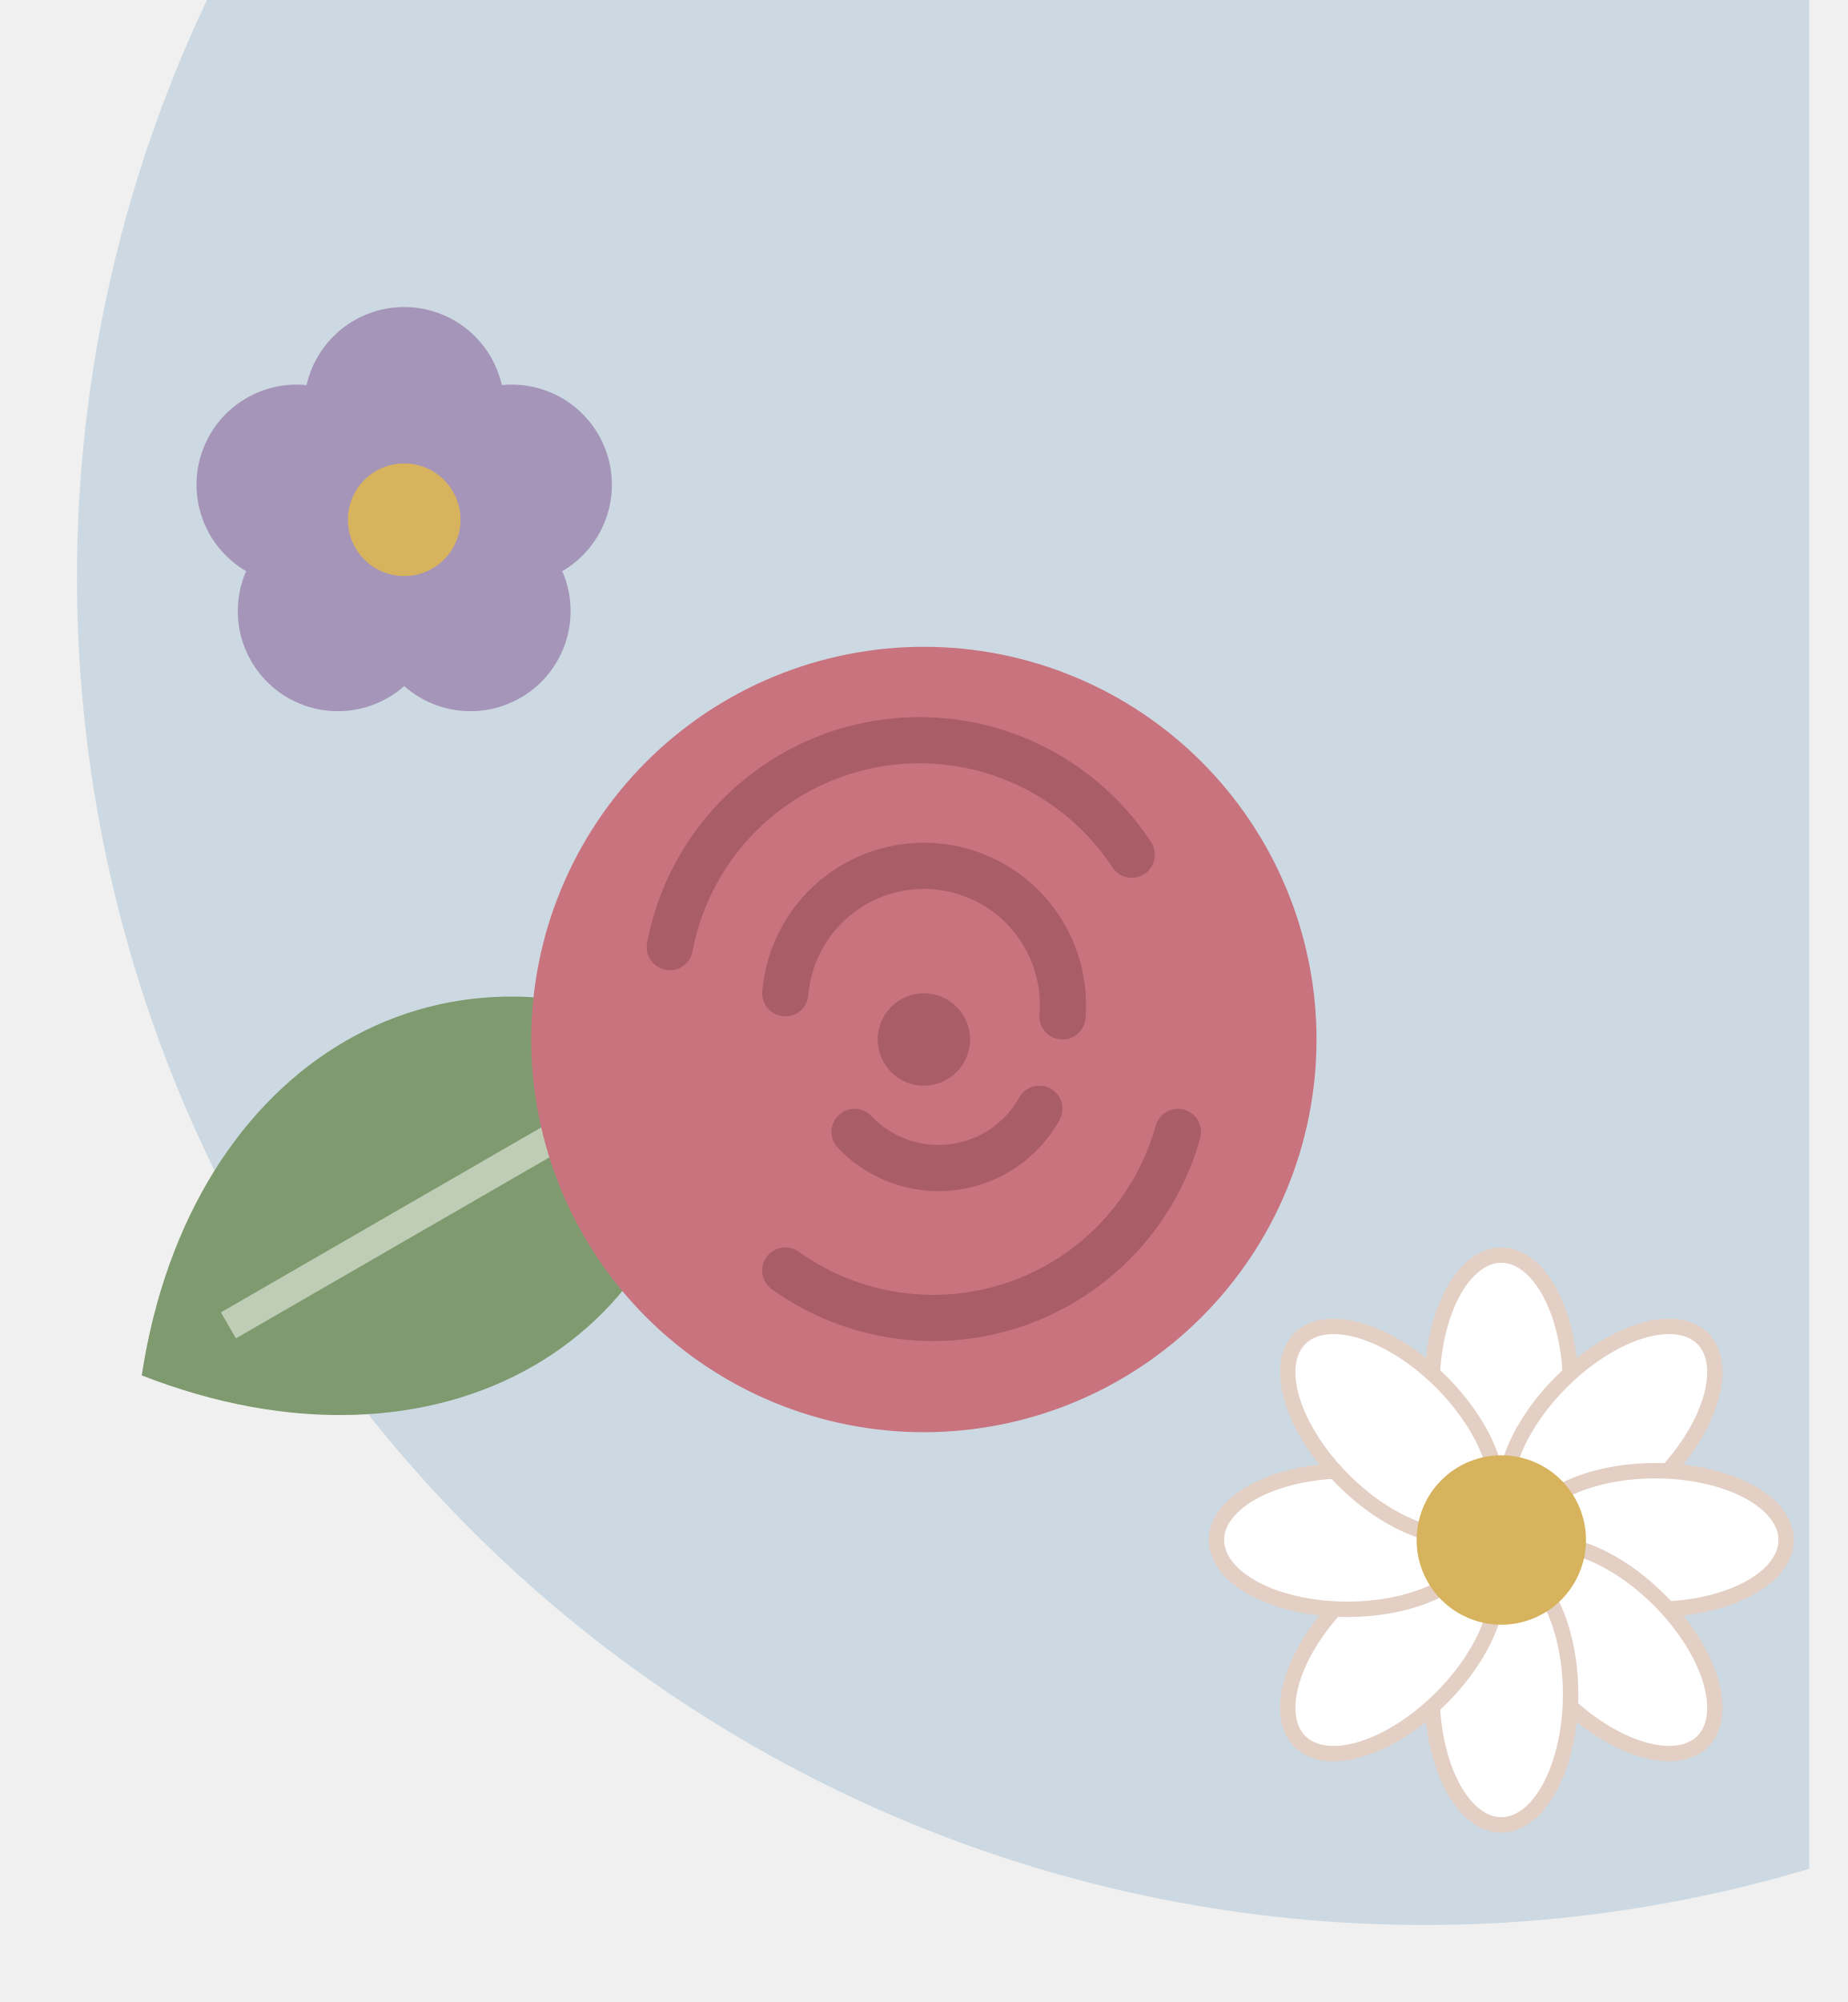
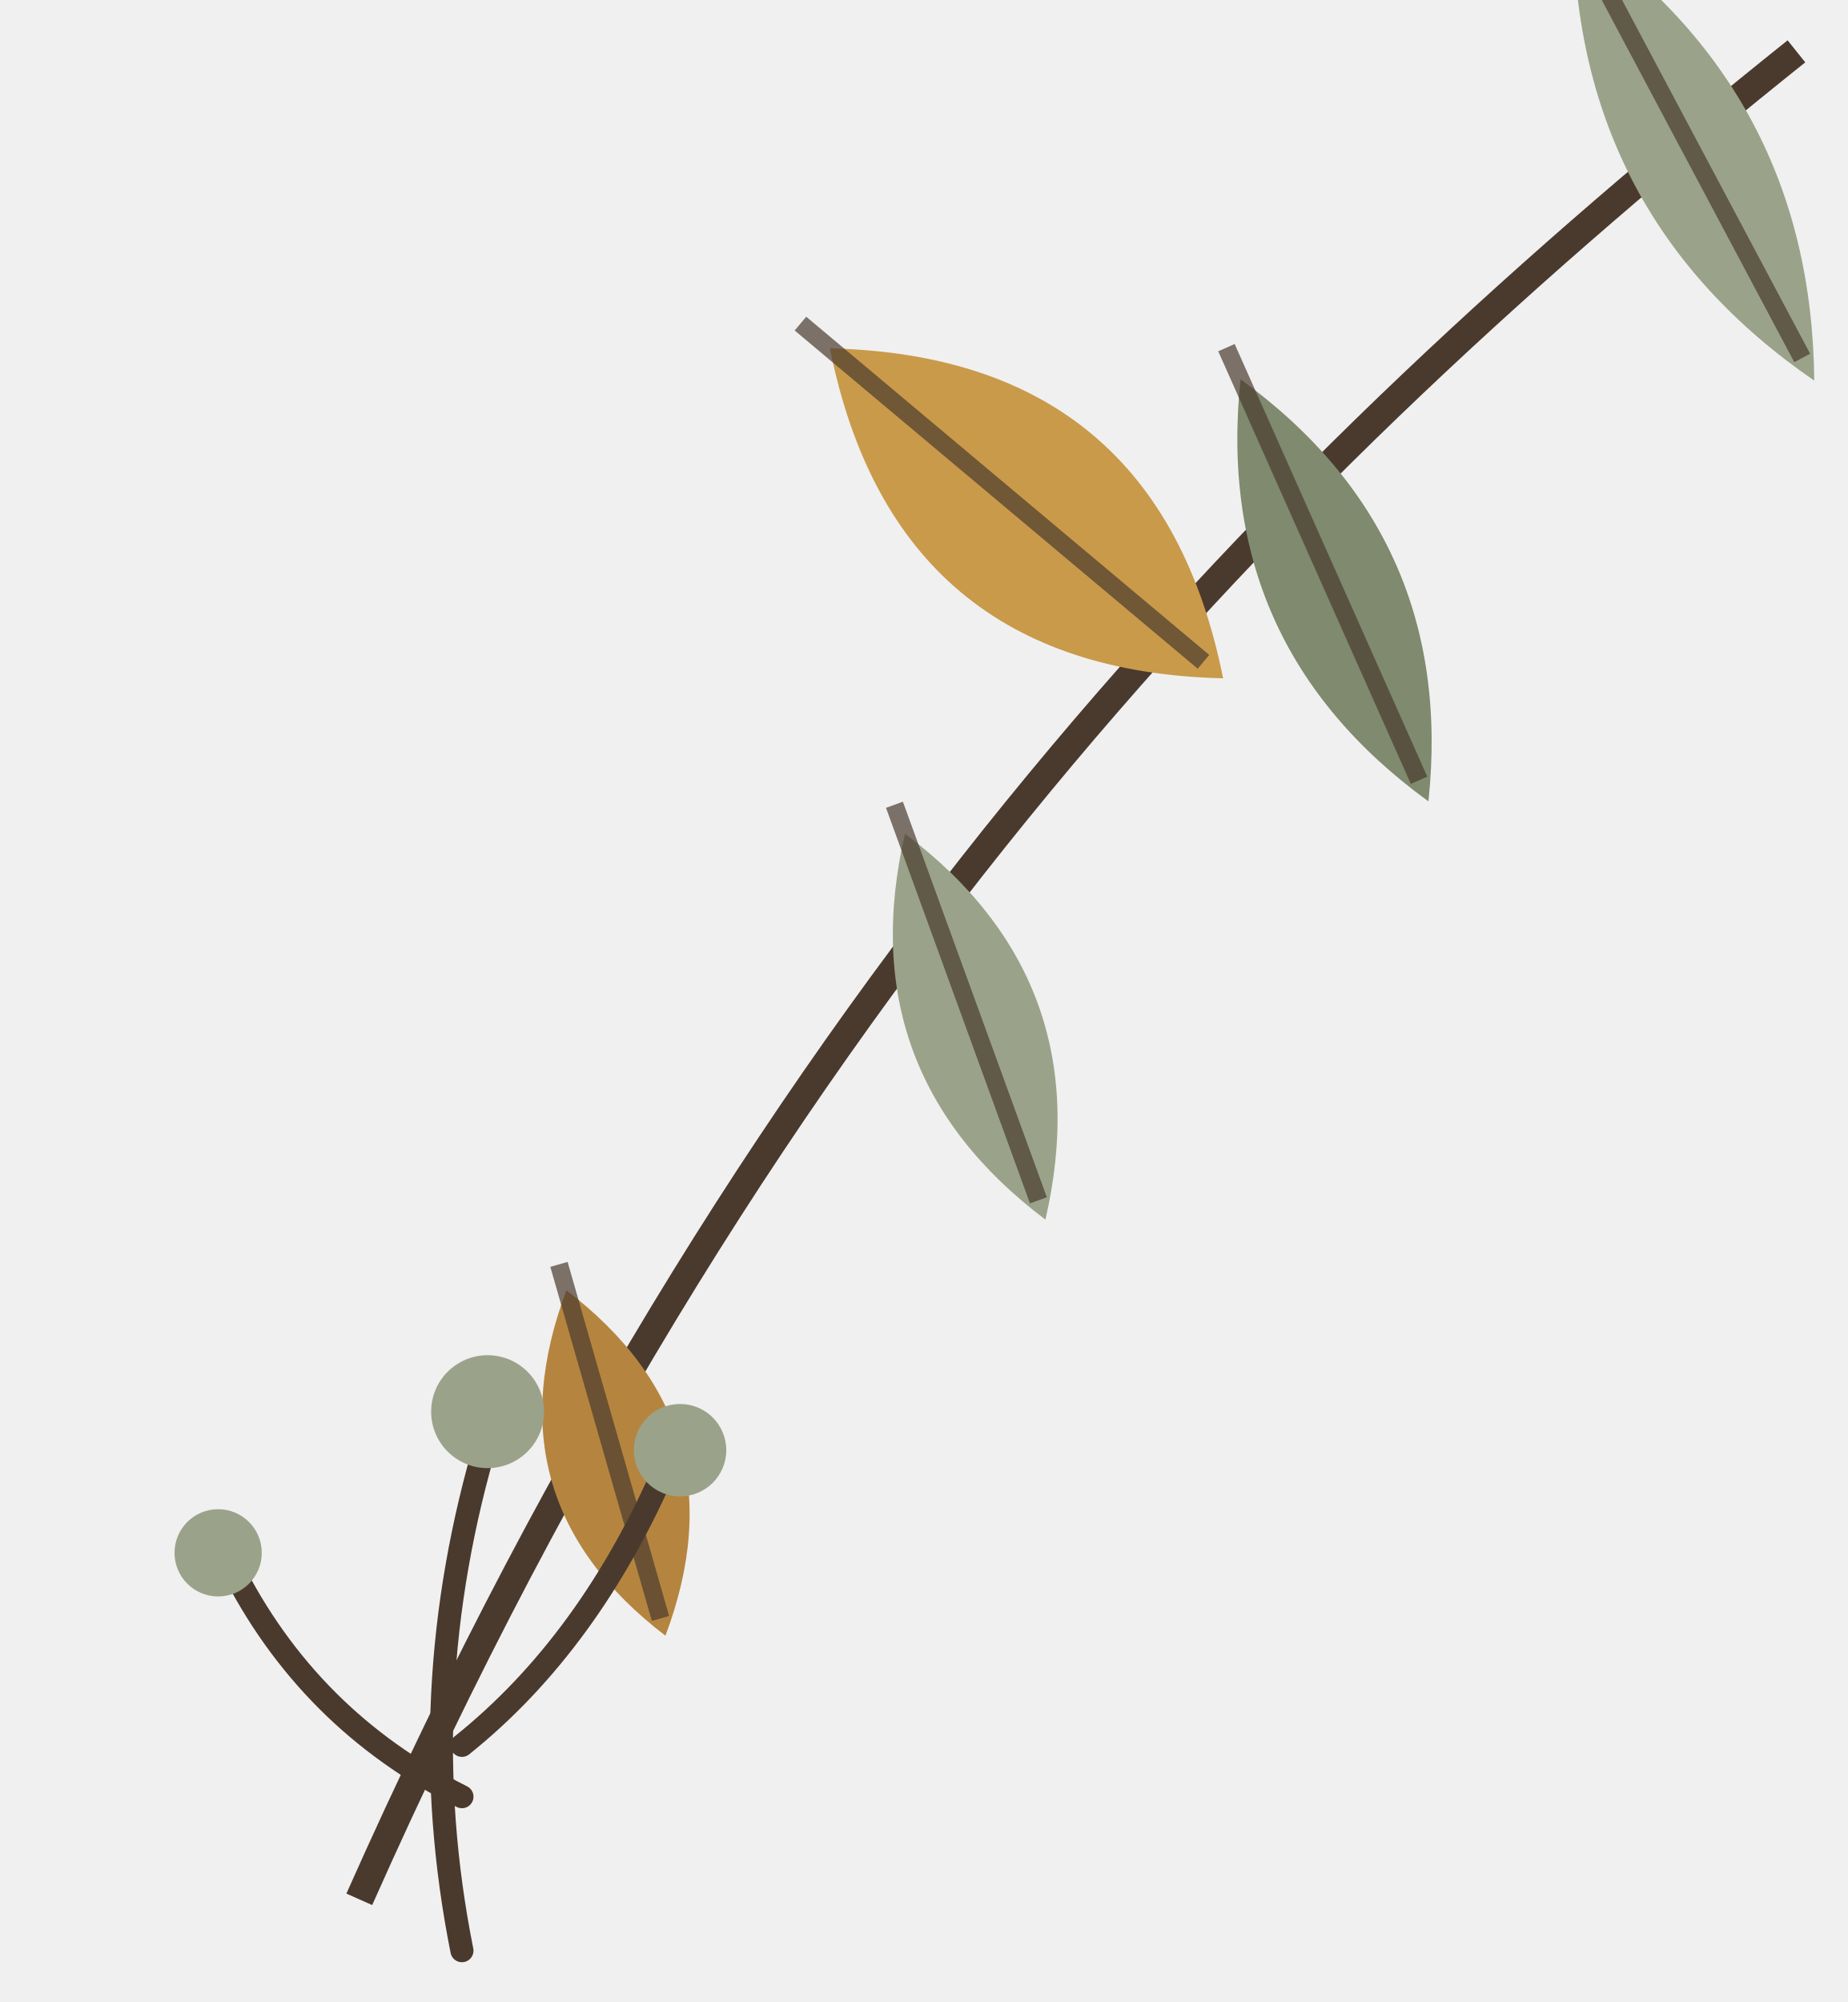
- <svg xmlns="http://www.w3.org/2000/svg" version="1.1" width="72" height="78" viewBox="222 0 72 78">
-   <defs>
-     <clipPath id="clip_19">
-       <path transform="matrix(.24,0,0,.24,0,0)" d="M812.5 0H1218.75V437.5H812.5Z" clip-rule="evenodd" />
-     </clipPath>
-     <clipPath id="clip_20">
-       <path transform="matrix(.24,0,0,.24,0,0)" d="M0 0H1220.85V2875H0Z" />
-     </clipPath>
-     <clipPath id="clip_21">
-       <path transform="matrix(.24,0,0,.24,0,0)" d="M0 0H1218.75V2875H0Z" />
-     </clipPath>
-     <clipPath id="clip_22">
-       <path transform="matrix(.24,0,0,.24,0,0)" d="M812.5-62.5H1312.5V437.5H812.5Z" />
-     </clipPath>
-     <clipPath id="clip_23">
-       <path transform="matrix(.24,0,0,.24,0,0)" d="M1062.776 203.932 965.348 260.182 924.723 189.818 1022.151 133.568 1062.776 203.932Z" />
-     </clipPath>
-     <clipPath id="clip_24">
-       <path transform="matrix(.24,0,0,.24,0,0)" d="M1000 93.75H1150V243.75H1000Z" clip-rule="evenodd" />
-     </clipPath>
-     <clipPath id="clip_25">
-       <path transform="matrix(.24,0,0,.24,0,0)" d="M1118.75 200H1218.75V300H1118.75Z" clip-rule="evenodd" />
-     </clipPath>
-     <clipPath id="clip_26">
-       <path transform="matrix(.24,0,0,.24,0,0)" d="M950 43.75H1031.25V125H950Z" clip-rule="evenodd" />
-     </clipPath>
-   </defs>
-   <g>
-     <g clip-path="url(#clip_19)">
-       <path transform="matrix(.75,0,0,.75,195,-15)" d="M180 50C180 52.293 179.888 54.58 179.663 56.861 179.438 59.143 179.102 61.408 178.655 63.656 178.208 65.905 177.651 68.126 176.986 70.32 176.32 72.514 175.549 74.67 174.672 76.788 173.794 78.906 172.815 80.976 171.734 82.998 170.654 85.02 169.477 86.984 168.203 88.89 166.929 90.796 165.565 92.635 164.111 94.408 162.656 96.18 161.119 97.876 159.497 99.497 157.876 101.119 156.18 102.656 154.408 104.111 152.635 105.565 150.796 106.929 148.89 108.203 146.984 109.477 145.02 110.654 142.998 111.734 140.976 112.815 138.906 113.794 136.788 114.672 134.67 115.549 132.514 116.32 130.32 116.986 128.126 117.651 125.905 118.208 123.656 118.655 121.408 119.102 119.143 119.438 116.861 119.663 114.58 119.888 112.293 120 110 120 107.707 120 105.42 119.888 103.139 119.663 100.857 119.438 98.592 119.102 96.344 118.655 94.095 118.208 91.874 117.651 89.68 116.986 87.486 116.32 85.33 115.549 83.212 114.672 81.094 113.794 79.024 112.815 77.002 111.734 74.98 110.654 73.016 109.477 71.11 108.203 69.204 106.929 67.365 105.565 65.592 104.111 63.82 102.656 62.124 101.119 60.503 99.497 58.881 97.876 57.344 96.18 55.889 94.408 54.435 92.635 53.071 90.796 51.797 88.89 50.523 86.984 49.346 85.02 48.266 82.998 47.185 80.976 46.206 78.906 45.328 76.788 44.451 74.67 43.68 72.514 43.014 70.32 42.349 68.126 41.792 65.905 41.345 63.656 40.898 61.408 40.562 59.143 40.337 56.861 40.112 54.58 40 52.293 40 50 40 47.707 40.112 45.42 40.337 43.139 40.562 40.857 40.898 38.592 41.345 36.344 41.792 34.095 42.349 31.874 43.014 29.68 43.68 27.486 44.451 25.33 45.328 23.212 46.206 21.094 47.185 19.024 48.266 17.002 49.346 14.98 50.523 13.016 51.797 11.11 53.071 9.204 54.435 7.365 55.889 5.592 57.344 3.82 58.881 2.124 60.503 .503 62.124-1.119 63.82-2.656 65.592-4.111 67.365-5.565 69.204-6.929 71.11-8.203 73.016-9.477 74.98-10.654 77.002-11.734 79.024-12.815 81.094-13.794 83.212-14.672 85.33-15.549 87.486-16.32 89.68-16.986 91.874-17.651 94.095-18.208 96.344-18.655 98.592-19.102 100.857-19.438 103.139-19.663 105.42-19.888 107.707-20 110-20 112.293-20 114.58-19.888 116.861-19.663 119.143-19.438 121.408-19.102 123.656-18.655 125.905-18.208 128.126-17.651 130.32-16.986 132.514-16.32 134.67-15.549 136.788-14.672 138.906-13.794 140.976-12.815 142.998-11.734 145.02-10.654 146.984-9.477 148.89-8.203 150.796-6.929 152.635-5.565 154.408-4.111 156.18-2.656 157.876-1.119 159.497 .503 161.119 2.124 162.656 3.82 164.111 5.592 165.565 7.365 166.929 9.204 168.203 11.11 169.477 13.016 170.654 14.98 171.734 17.002 172.815 19.024 173.794 21.094 174.672 23.212 175.549 25.33 176.32 27.486 176.986 29.68 177.651 31.874 178.208 34.095 178.655 36.344 179.102 38.592 179.438 40.857 179.663 43.139 179.888 45.42 180 47.707 180 50Z" fill="#ccd9e2" />
-     </g>
-     <g clip-path="url(#clip_20)">
-       <g clip-path="url(#clip_21)">
-         <g clip-path="url(#clip_22)">
-           <g clip-path="url(#clip_23)">
-             <path transform="matrix(-.8443748,.4875,-.4875,-.8443748,249.4769,40.9125)" d="M0 0C6-10 18-10 26 0 18 10 6 10 0 0Z" fill="#7e9a6e" />
-             <path transform="matrix(-.8443748,.4875,-.4875,-.8443748,249.4769,40.9125)" stroke-width="1.2" stroke-linecap="butt" stroke-miterlimit="4" stroke-linejoin="miter" fill="none" stroke="#ffffff" stroke-opacity=".5" d="M3 0H22" />
-           </g>
-         </g>
-       </g>
-     </g>
-     <g clip-path="url(#clip_24)">
-       <path transform="matrix(.9000001,0,0,.9000001,258,40.5)" d="M17 0C17 1.116 16.891 2.222 16.673 3.317 16.456 4.411 16.133 5.474 15.706 6.506 15.279 7.537 14.755 8.517 14.135 9.445 13.515 10.373 12.81 11.232 12.021 12.021 11.232 12.81 10.373 13.515 9.445 14.135 8.517 14.755 7.537 15.279 6.506 15.706 5.474 16.133 4.411 16.456 3.317 16.673 2.222 16.891 1.116 17 0 17-1.116 17-2.222 16.891-3.317 16.673-4.411 16.456-5.474 16.133-6.506 15.706-7.537 15.279-8.517 14.755-9.445 14.135-10.373 13.515-11.232 12.81-12.021 12.021-12.81 11.232-13.515 10.373-14.135 9.445-14.755 8.517-15.279 7.537-15.706 6.506-16.133 5.474-16.456 4.411-16.673 3.317-16.891 2.222-17 1.116-17 0-17-1.116-16.891-2.222-16.673-3.317-16.456-4.411-16.133-5.474-15.706-6.506-15.279-7.537-14.755-8.517-14.135-9.445-13.515-10.373-12.81-11.232-12.021-12.021-11.232-12.81-10.373-13.515-9.445-14.135-8.517-14.755-7.537-15.279-6.506-15.706-5.474-16.133-4.411-16.456-3.317-16.673-2.222-16.891-1.116-17 0-17 1.116-17 2.222-16.891 3.317-16.673 4.411-16.456 5.474-16.133 6.506-15.706 7.537-15.279 8.517-14.755 9.445-14.135 10.373-13.515 11.232-12.81 12.021-12.021 12.81-11.232 13.515-10.373 14.135-9.445 14.755-8.517 15.279-7.537 15.706-6.506 16.133-5.474 16.456-4.411 16.673-3.317 16.891-2.222 17-1.116 17 0Z" fill="#c9737f" />
-       <path transform="matrix(.9000001,0,0,.9000001,258,40.5)" stroke-width="2" stroke-linecap="round" stroke-miterlimit="4" stroke-linejoin="miter" fill="none" stroke="#5e2a2e" stroke-opacity=".3" d="M-11-4C-10.796-5.077-10.44-6.1-9.931-7.07-9.421-8.04-8.781-8.915-8.011-9.694-7.24-10.473-6.372-11.122-5.407-11.642-4.443-12.161-3.423-12.528-2.349-12.743-1.274-12.958-.192-13.011 .899-12.903 1.989-12.794 3.04-12.529 4.051-12.106 5.062-11.684 5.989-11.122 6.832-10.423 7.675-9.723 8.398-8.916 9-8" />
-       <path transform="matrix(.9000001,0,0,.9000001,258,40.5)" stroke-width="2" stroke-linecap="round" stroke-miterlimit="4" stroke-linejoin="miter" fill="none" stroke="#5e2a2e" stroke-opacity=".3" d="M11 4C10.882 4.425 10.739 4.841 10.571 5.248 10.403 5.656 10.211 6.051 9.996 6.436 9.78 6.82 9.542 7.19 9.282 7.546 9.022 7.902 8.741 8.241 8.441 8.563 8.14 8.885 7.821 9.188 7.483 9.472 7.146 9.756 6.793 10.018 6.424 10.259 6.056 10.501 5.674 10.719 5.279 10.914 4.884 11.11 4.478 11.281 4.063 11.428 3.647 11.574 3.224 11.696 2.794 11.791 2.364 11.887 1.929 11.957 1.491 12.001 1.052 12.044 .613 12.061 .172 12.052-.269 12.043-.707 12.008-1.143 11.946-1.58 11.884-2.011 11.796-2.437 11.682-2.862 11.568-3.28 11.43-3.689 11.266-4.098 11.102-4.496 10.914-4.883 10.702-5.269 10.491-5.642 10.256-6 10" />
-       <path transform="matrix(.9000001,0,0,.9000001,258,40.5)" stroke-width="2" stroke-linecap="round" stroke-miterlimit="4" stroke-linejoin="miter" fill="none" stroke="#5e2a2e" stroke-opacity=".3" d="M-6-2C-5.967-2.394-5.896-2.781-5.787-3.16-5.678-3.54-5.532-3.906-5.351-4.257-5.17-4.608-4.956-4.939-4.71-5.248-4.464-5.557-4.19-5.839-3.888-6.094-3.586-6.349-3.263-6.573-2.917-6.764-2.571-6.956-2.21-7.112-1.834-7.232-1.457-7.352-1.073-7.435-.68-7.479-.287-7.524 .106-7.53 .5-7.497 .894-7.464 1.28-7.393 1.66-7.284 2.04-7.175 2.406-7.03 2.757-6.849 3.108-6.668 3.439-6.455 3.748-6.209 4.057-5.963 4.34-5.689 4.595-5.387 4.85-5.086 5.074-4.762 5.265-4.416 5.457-4.071 5.613-3.71 5.734-3.333 5.854-2.957 5.937-2.572 5.982-2.18 6.027-1.787 6.033-1.394 6-1" />
-       <path transform="matrix(.9000001,0,0,.9000001,258,40.5)" stroke-width="2" stroke-linecap="round" stroke-miterlimit="4" stroke-linejoin="miter" fill="none" stroke="#5e2a2e" stroke-opacity=".3" d="M5 3C4.809 3.343 4.58 3.659 4.315 3.948 4.049 4.237 3.754 4.491 3.428 4.711 3.103 4.93 2.756 5.109 2.389 5.246 2.021 5.384 1.643 5.478 1.253 5.526 .864 5.575 .474 5.578 .084 5.535-.306 5.491-.686 5.404-1.056 5.271-1.425 5.138-1.774 4.965-2.103 4.75-2.431 4.535-2.73 4.285-3 4" />
-       <path transform="matrix(.9000001,0,0,.9000001,258,40.5)" d="M2 0C2 .265 1.949 .52 1.848 .765 1.746 1.01 1.602 1.227 1.414 1.414 1.227 1.602 1.01 1.746 .765 1.848 .52 1.949 .265 2 0 2-.265 2-.52 1.949-.765 1.848-1.01 1.746-1.227 1.602-1.414 1.414-1.602 1.227-1.746 1.01-1.848 .765-1.949 .52-2 .265-2 0-2-.265-1.949-.52-1.848-.765-1.746-1.01-1.602-1.227-1.414-1.414-1.227-1.602-1.01-1.746-.765-1.848-.52-1.949-.265-2 0-2 .265-2 .52-1.949 .765-1.848 1.01-1.746 1.227-1.602 1.414-1.414 1.602-1.227 1.746-1.01 1.848-.765 1.949-.52 2-.265 2 0Z" fill="#5e2a2e" fill-opacity=".3" />
-     </g>
-     <g clip-path="url(#clip_25)">
-       <path transform="matrix(.6,0,0,.6,280.5,60)" d="M4.5-10C4.5-9.442 4.471-8.889 4.414-8.342 4.356-7.794 4.271-7.263 4.157-6.747 4.044-6.232 3.906-5.742 3.742-5.278 3.577-4.814 3.391-4.384 3.182-3.99 2.973-3.595 2.746-3.243 2.5-2.933 2.254-2.622 1.995-2.361 1.722-2.147 1.449-1.933 1.168-1.772 .878-1.663 .588-1.554 .295-1.5 0-1.5-.295-1.5-.588-1.554-.878-1.663-1.168-1.772-1.449-1.933-1.722-2.147-1.995-2.361-2.254-2.622-2.5-2.933-2.746-3.243-2.973-3.595-3.182-3.99-3.391-4.384-3.577-4.814-3.742-5.278-3.906-5.742-4.044-6.232-4.157-6.747-4.271-7.263-4.356-7.794-4.414-8.342-4.471-8.889-4.5-9.442-4.5-10-4.5-10.558-4.471-11.111-4.414-11.658-4.356-12.206-4.271-12.737-4.157-13.253-4.044-13.768-3.906-14.258-3.742-14.722-3.577-15.186-3.391-15.616-3.182-16.01-2.973-16.405-2.746-16.757-2.5-17.067-2.254-17.378-1.995-17.639-1.722-17.853-1.449-18.067-1.168-18.228-.878-18.337-.588-18.446-.295-18.5 0-18.5 .295-18.5 .588-18.446 .878-18.337 1.168-18.228 1.449-18.067 1.722-17.853 1.995-17.639 2.254-17.378 2.5-17.067 2.746-16.757 2.973-16.405 3.182-16.01 3.391-15.616 3.577-15.186 3.742-14.722 3.906-14.258 4.044-13.768 4.157-13.253 4.271-12.737 4.356-12.206 4.414-11.658 4.471-11.111 4.5-10.558 4.5-10Z" fill="#ffffff" />
-       <path transform="matrix(.6,0,0,.6,280.5,60)" stroke-width="1" stroke-linecap="butt" stroke-miterlimit="4" stroke-linejoin="miter" fill="none" stroke="#e3cfc4" d="M4.5-10C4.5-9.442 4.471-8.889 4.414-8.342 4.356-7.794 4.271-7.263 4.157-6.747 4.044-6.232 3.906-5.742 3.742-5.278 3.577-4.814 3.391-4.384 3.182-3.99 2.973-3.595 2.746-3.243 2.5-2.933 2.254-2.622 1.995-2.361 1.722-2.147 1.449-1.933 1.168-1.772 .878-1.663 .588-1.554 .295-1.5 0-1.5-.295-1.5-.588-1.554-.878-1.663-1.168-1.772-1.449-1.933-1.722-2.147-1.995-2.361-2.254-2.622-2.5-2.933-2.746-3.243-2.973-3.595-3.182-3.99-3.391-4.384-3.577-4.814-3.742-5.278-3.906-5.742-4.044-6.232-4.157-6.747-4.271-7.263-4.356-7.794-4.414-8.342-4.471-8.889-4.5-9.442-4.5-10-4.5-10.558-4.471-11.111-4.414-11.658-4.356-12.206-4.271-12.737-4.157-13.253-4.044-13.768-3.906-14.258-3.742-14.722-3.577-15.186-3.391-15.616-3.182-16.01-2.973-16.405-2.746-16.757-2.5-17.067-2.254-17.378-1.995-17.639-1.722-17.853-1.449-18.067-1.168-18.228-.878-18.337-.588-18.446-.295-18.5 0-18.5 .295-18.5 .588-18.446 .878-18.337 1.168-18.228 1.449-18.067 1.722-17.853 1.995-17.639 2.254-17.378 2.5-17.067 2.746-16.757 2.973-16.405 3.182-16.01 3.391-15.616 3.577-15.186 3.742-14.722 3.906-14.258 4.044-13.768 4.157-13.253 4.271-12.737 4.356-12.206 4.414-11.658 4.471-11.111 4.5-10.558 4.5-10Z" />
-       <path transform="matrix(.4242641,.4242641,-.4242641,.4242641,280.5,60)" d="M4.5-10C4.5-9.442 4.471-8.889 4.414-8.342 4.356-7.794 4.271-7.263 4.157-6.747 4.044-6.232 3.906-5.742 3.742-5.278 3.577-4.814 3.391-4.384 3.182-3.99 2.973-3.595 2.746-3.243 2.5-2.933 2.254-2.622 1.995-2.361 1.722-2.147 1.449-1.933 1.168-1.772 .878-1.663 .588-1.554 .295-1.5 0-1.5-.295-1.5-.588-1.554-.878-1.663-1.168-1.772-1.449-1.933-1.722-2.147-1.995-2.361-2.254-2.622-2.5-2.933-2.746-3.243-2.973-3.595-3.182-3.99-3.391-4.384-3.577-4.814-3.742-5.278-3.906-5.742-4.044-6.232-4.157-6.747-4.271-7.263-4.356-7.794-4.414-8.342-4.471-8.889-4.5-9.442-4.5-10-4.5-10.558-4.471-11.111-4.414-11.658-4.356-12.206-4.271-12.737-4.157-13.253-4.044-13.768-3.906-14.258-3.742-14.722-3.577-15.186-3.391-15.616-3.182-16.01-2.973-16.405-2.746-16.757-2.5-17.067-2.254-17.378-1.995-17.639-1.722-17.853-1.449-18.067-1.168-18.228-.878-18.337-.588-18.446-.295-18.5 0-18.5 .295-18.5 .588-18.446 .878-18.337 1.168-18.228 1.449-18.067 1.722-17.853 1.995-17.639 2.254-17.378 2.5-17.067 2.746-16.757 2.973-16.405 3.182-16.01 3.391-15.616 3.577-15.186 3.742-14.722 3.906-14.258 4.044-13.768 4.157-13.253 4.271-12.737 4.356-12.206 4.414-11.658 4.471-11.111 4.5-10.558 4.5-10Z" fill="#ffffff" />
-       <path transform="matrix(.4242641,.4242641,-.4242641,.4242641,280.5,60)" stroke-width="1" stroke-linecap="butt" stroke-miterlimit="4" stroke-linejoin="miter" fill="none" stroke="#e3cfc4" d="M4.5-10C4.5-9.442 4.471-8.889 4.414-8.342 4.356-7.794 4.271-7.263 4.157-6.747 4.044-6.232 3.906-5.742 3.742-5.278 3.577-4.814 3.391-4.384 3.182-3.99 2.973-3.595 2.746-3.243 2.5-2.933 2.254-2.622 1.995-2.361 1.722-2.147 1.449-1.933 1.168-1.772 .878-1.663 .588-1.554 .295-1.5 0-1.5-.295-1.5-.588-1.554-.878-1.663-1.168-1.772-1.449-1.933-1.722-2.147-1.995-2.361-2.254-2.622-2.5-2.933-2.746-3.243-2.973-3.595-3.182-3.99-3.391-4.384-3.577-4.814-3.742-5.278-3.906-5.742-4.044-6.232-4.157-6.747-4.271-7.263-4.356-7.794-4.414-8.342-4.471-8.889-4.5-9.442-4.5-10-4.5-10.558-4.471-11.111-4.414-11.658-4.356-12.206-4.271-12.737-4.157-13.253-4.044-13.768-3.906-14.258-3.742-14.722-3.577-15.186-3.391-15.616-3.182-16.01-2.973-16.405-2.746-16.757-2.5-17.067-2.254-17.378-1.995-17.639-1.722-17.853-1.449-18.067-1.168-18.228-.878-18.337-.588-18.446-.295-18.5 0-18.5 .295-18.5 .588-18.446 .878-18.337 1.168-18.228 1.449-18.067 1.722-17.853 1.995-17.639 2.254-17.378 2.5-17.067 2.746-16.757 2.973-16.405 3.182-16.01 3.391-15.616 3.577-15.186 3.742-14.722 3.906-14.258 4.044-13.768 4.157-13.253 4.271-12.737 4.356-12.206 4.414-11.658 4.471-11.111 4.5-10.558 4.5-10Z" />
-       <path transform="matrix(0,.6,-.6,0,280.5,60)" d="M4.5-10C4.5-9.442 4.471-8.889 4.414-8.342 4.356-7.794 4.271-7.263 4.157-6.747 4.044-6.232 3.906-5.742 3.742-5.278 3.577-4.814 3.391-4.384 3.182-3.99 2.973-3.595 2.746-3.243 2.5-2.933 2.254-2.622 1.995-2.361 1.722-2.147 1.449-1.933 1.168-1.772 .878-1.663 .588-1.554 .295-1.5 0-1.5-.295-1.5-.588-1.554-.878-1.663-1.168-1.772-1.449-1.933-1.722-2.147-1.995-2.361-2.254-2.622-2.5-2.933-2.746-3.243-2.973-3.595-3.182-3.99-3.391-4.384-3.577-4.814-3.742-5.278-3.906-5.742-4.044-6.232-4.157-6.747-4.271-7.263-4.356-7.794-4.414-8.342-4.471-8.889-4.5-9.442-4.5-10-4.5-10.558-4.471-11.111-4.414-11.658-4.356-12.206-4.271-12.737-4.157-13.253-4.044-13.768-3.906-14.258-3.742-14.722-3.577-15.186-3.391-15.616-3.182-16.01-2.973-16.405-2.746-16.757-2.5-17.067-2.254-17.378-1.995-17.639-1.722-17.853-1.449-18.067-1.168-18.228-.878-18.337-.588-18.446-.295-18.5 0-18.5 .295-18.5 .588-18.446 .878-18.337 1.168-18.228 1.449-18.067 1.722-17.853 1.995-17.639 2.254-17.378 2.5-17.067 2.746-16.757 2.973-16.405 3.182-16.01 3.391-15.616 3.577-15.186 3.742-14.722 3.906-14.258 4.044-13.768 4.157-13.253 4.271-12.737 4.356-12.206 4.414-11.658 4.471-11.111 4.5-10.558 4.5-10Z" fill="#ffffff" />
-       <path transform="matrix(0,.6,-.6,0,280.5,60)" stroke-width="1" stroke-linecap="butt" stroke-miterlimit="4" stroke-linejoin="miter" fill="none" stroke="#e3cfc4" d="M4.5-10C4.5-9.442 4.471-8.889 4.414-8.342 4.356-7.794 4.271-7.263 4.157-6.747 4.044-6.232 3.906-5.742 3.742-5.278 3.577-4.814 3.391-4.384 3.182-3.99 2.973-3.595 2.746-3.243 2.5-2.933 2.254-2.622 1.995-2.361 1.722-2.147 1.449-1.933 1.168-1.772 .878-1.663 .588-1.554 .295-1.5 0-1.5-.295-1.5-.588-1.554-.878-1.663-1.168-1.772-1.449-1.933-1.722-2.147-1.995-2.361-2.254-2.622-2.5-2.933-2.746-3.243-2.973-3.595-3.182-3.99-3.391-4.384-3.577-4.814-3.742-5.278-3.906-5.742-4.044-6.232-4.157-6.747-4.271-7.263-4.356-7.794-4.414-8.342-4.471-8.889-4.5-9.442-4.5-10-4.5-10.558-4.471-11.111-4.414-11.658-4.356-12.206-4.271-12.737-4.157-13.253-4.044-13.768-3.906-14.258-3.742-14.722-3.577-15.186-3.391-15.616-3.182-16.01-2.973-16.405-2.746-16.757-2.5-17.067-2.254-17.378-1.995-17.639-1.722-17.853-1.449-18.067-1.168-18.228-.878-18.337-.588-18.446-.295-18.5 0-18.5 .295-18.5 .588-18.446 .878-18.337 1.168-18.228 1.449-18.067 1.722-17.853 1.995-17.639 2.254-17.378 2.5-17.067 2.746-16.757 2.973-16.405 3.182-16.01 3.391-15.616 3.577-15.186 3.742-14.722 3.906-14.258 4.044-13.768 4.157-13.253 4.271-12.737 4.356-12.206 4.414-11.658 4.471-11.111 4.5-10.558 4.5-10Z" />
-       <path transform="matrix(-.4242641,.4242641,-.4242641,-.4242641,280.5,60)" d="M4.5-10C4.5-9.442 4.471-8.889 4.414-8.342 4.356-7.794 4.271-7.263 4.157-6.747 4.044-6.232 3.906-5.742 3.742-5.278 3.577-4.814 3.391-4.384 3.182-3.99 2.973-3.595 2.746-3.243 2.5-2.933 2.254-2.622 1.995-2.361 1.722-2.147 1.449-1.933 1.168-1.772 .878-1.663 .588-1.554 .295-1.5 0-1.5-.295-1.5-.588-1.554-.878-1.663-1.168-1.772-1.449-1.933-1.722-2.147-1.995-2.361-2.254-2.622-2.5-2.933-2.746-3.243-2.973-3.595-3.182-3.99-3.391-4.384-3.577-4.814-3.742-5.278-3.906-5.742-4.044-6.232-4.157-6.747-4.271-7.263-4.356-7.794-4.414-8.342-4.471-8.889-4.5-9.442-4.5-10-4.5-10.558-4.471-11.111-4.414-11.658-4.356-12.206-4.271-12.737-4.157-13.253-4.044-13.768-3.906-14.258-3.742-14.722-3.577-15.186-3.391-15.616-3.182-16.01-2.973-16.405-2.746-16.757-2.5-17.067-2.254-17.378-1.995-17.639-1.722-17.853-1.449-18.067-1.168-18.228-.878-18.337-.588-18.446-.295-18.5 0-18.5 .295-18.5 .588-18.446 .878-18.337 1.168-18.228 1.449-18.067 1.722-17.853 1.995-17.639 2.254-17.378 2.5-17.067 2.746-16.757 2.973-16.405 3.182-16.01 3.391-15.616 3.577-15.186 3.742-14.722 3.906-14.258 4.044-13.768 4.157-13.253 4.271-12.737 4.356-12.206 4.414-11.658 4.471-11.111 4.5-10.558 4.5-10Z" fill="#ffffff" />
-       <path transform="matrix(-.4242641,.4242641,-.4242641,-.4242641,280.5,60)" stroke-width="1" stroke-linecap="butt" stroke-miterlimit="4" stroke-linejoin="miter" fill="none" stroke="#e3cfc4" d="M4.5-10C4.5-9.442 4.471-8.889 4.414-8.342 4.356-7.794 4.271-7.263 4.157-6.747 4.044-6.232 3.906-5.742 3.742-5.278 3.577-4.814 3.391-4.384 3.182-3.99 2.973-3.595 2.746-3.243 2.5-2.933 2.254-2.622 1.995-2.361 1.722-2.147 1.449-1.933 1.168-1.772 .878-1.663 .588-1.554 .295-1.5 0-1.5-.295-1.5-.588-1.554-.878-1.663-1.168-1.772-1.449-1.933-1.722-2.147-1.995-2.361-2.254-2.622-2.5-2.933-2.746-3.243-2.973-3.595-3.182-3.99-3.391-4.384-3.577-4.814-3.742-5.278-3.906-5.742-4.044-6.232-4.157-6.747-4.271-7.263-4.356-7.794-4.414-8.342-4.471-8.889-4.5-9.442-4.5-10-4.5-10.558-4.471-11.111-4.414-11.658-4.356-12.206-4.271-12.737-4.157-13.253-4.044-13.768-3.906-14.258-3.742-14.722-3.577-15.186-3.391-15.616-3.182-16.01-2.973-16.405-2.746-16.757-2.5-17.067-2.254-17.378-1.995-17.639-1.722-17.853-1.449-18.067-1.168-18.228-.878-18.337-.588-18.446-.295-18.5 0-18.5 .295-18.5 .588-18.446 .878-18.337 1.168-18.228 1.449-18.067 1.722-17.853 1.995-17.639 2.254-17.378 2.5-17.067 2.746-16.757 2.973-16.405 3.182-16.01 3.391-15.616 3.577-15.186 3.742-14.722 3.906-14.258 4.044-13.768 4.157-13.253 4.271-12.737 4.356-12.206 4.414-11.658 4.471-11.111 4.5-10.558 4.5-10Z" />
-       <path transform="matrix(-.6,0,0,-.6,280.5,60)" d="M4.5-10C4.5-9.442 4.471-8.889 4.414-8.342 4.356-7.794 4.271-7.263 4.157-6.747 4.044-6.232 3.906-5.742 3.742-5.278 3.577-4.814 3.391-4.384 3.182-3.99 2.973-3.595 2.746-3.243 2.5-2.933 2.254-2.622 1.995-2.361 1.722-2.147 1.449-1.933 1.168-1.772 .878-1.663 .588-1.554 .295-1.5 0-1.5-.295-1.5-.588-1.554-.878-1.663-1.168-1.772-1.449-1.933-1.722-2.147-1.995-2.361-2.254-2.622-2.5-2.933-2.746-3.243-2.973-3.595-3.182-3.99-3.391-4.384-3.577-4.814-3.742-5.278-3.906-5.742-4.044-6.232-4.157-6.747-4.271-7.263-4.356-7.794-4.414-8.342-4.471-8.889-4.5-9.442-4.5-10-4.5-10.558-4.471-11.111-4.414-11.658-4.356-12.206-4.271-12.737-4.157-13.253-4.044-13.768-3.906-14.258-3.742-14.722-3.577-15.186-3.391-15.616-3.182-16.01-2.973-16.405-2.746-16.757-2.5-17.067-2.254-17.378-1.995-17.639-1.722-17.853-1.449-18.067-1.168-18.228-.878-18.337-.588-18.446-.295-18.5 0-18.5 .295-18.5 .588-18.446 .878-18.337 1.168-18.228 1.449-18.067 1.722-17.853 1.995-17.639 2.254-17.378 2.5-17.067 2.746-16.757 2.973-16.405 3.182-16.01 3.391-15.616 3.577-15.186 3.742-14.722 3.906-14.258 4.044-13.768 4.157-13.253 4.271-12.737 4.356-12.206 4.414-11.658 4.471-11.111 4.5-10.558 4.5-10Z" fill="#ffffff" />
-       <path transform="matrix(-.6,0,0,-.6,280.5,60)" stroke-width="1" stroke-linecap="butt" stroke-miterlimit="4" stroke-linejoin="miter" fill="none" stroke="#e3cfc4" d="M4.5-10C4.5-9.442 4.471-8.889 4.414-8.342 4.356-7.794 4.271-7.263 4.157-6.747 4.044-6.232 3.906-5.742 3.742-5.278 3.577-4.814 3.391-4.384 3.182-3.99 2.973-3.595 2.746-3.243 2.5-2.933 2.254-2.622 1.995-2.361 1.722-2.147 1.449-1.933 1.168-1.772 .878-1.663 .588-1.554 .295-1.5 0-1.5-.295-1.5-.588-1.554-.878-1.663-1.168-1.772-1.449-1.933-1.722-2.147-1.995-2.361-2.254-2.622-2.5-2.933-2.746-3.243-2.973-3.595-3.182-3.99-3.391-4.384-3.577-4.814-3.742-5.278-3.906-5.742-4.044-6.232-4.157-6.747-4.271-7.263-4.356-7.794-4.414-8.342-4.471-8.889-4.5-9.442-4.5-10-4.5-10.558-4.471-11.111-4.414-11.658-4.356-12.206-4.271-12.737-4.157-13.253-4.044-13.768-3.906-14.258-3.742-14.722-3.577-15.186-3.391-15.616-3.182-16.01-2.973-16.405-2.746-16.757-2.5-17.067-2.254-17.378-1.995-17.639-1.722-17.853-1.449-18.067-1.168-18.228-.878-18.337-.588-18.446-.295-18.5 0-18.5 .295-18.5 .588-18.446 .878-18.337 1.168-18.228 1.449-18.067 1.722-17.853 1.995-17.639 2.254-17.378 2.5-17.067 2.746-16.757 2.973-16.405 3.182-16.01 3.391-15.616 3.577-15.186 3.742-14.722 3.906-14.258 4.044-13.768 4.157-13.253 4.271-12.737 4.356-12.206 4.414-11.658 4.471-11.111 4.5-10.558 4.5-10Z" />
-       <path transform="matrix(-.4242641,-.4242641,.4242641,-.4242641,280.5,60)" d="M4.5-10C4.5-9.442 4.471-8.889 4.414-8.342 4.356-7.794 4.271-7.263 4.157-6.747 4.044-6.232 3.906-5.742 3.742-5.278 3.577-4.814 3.391-4.384 3.182-3.99 2.973-3.595 2.746-3.243 2.5-2.933 2.254-2.622 1.995-2.361 1.722-2.147 1.449-1.933 1.168-1.772 .878-1.663 .588-1.554 .295-1.5 0-1.5-.295-1.5-.588-1.554-.878-1.663-1.168-1.772-1.449-1.933-1.722-2.147-1.995-2.361-2.254-2.622-2.5-2.933-2.746-3.243-2.973-3.595-3.182-3.99-3.391-4.384-3.577-4.814-3.742-5.278-3.906-5.742-4.044-6.232-4.157-6.747-4.271-7.263-4.356-7.794-4.414-8.342-4.471-8.889-4.5-9.442-4.5-10-4.5-10.558-4.471-11.111-4.414-11.658-4.356-12.206-4.271-12.737-4.157-13.253-4.044-13.768-3.906-14.258-3.742-14.722-3.577-15.186-3.391-15.616-3.182-16.01-2.973-16.405-2.746-16.757-2.5-17.067-2.254-17.378-1.995-17.639-1.722-17.853-1.449-18.067-1.168-18.228-.878-18.337-.588-18.446-.295-18.5 0-18.5 .295-18.5 .588-18.446 .878-18.337 1.168-18.228 1.449-18.067 1.722-17.853 1.995-17.639 2.254-17.378 2.5-17.067 2.746-16.757 2.973-16.405 3.182-16.01 3.391-15.616 3.577-15.186 3.742-14.722 3.906-14.258 4.044-13.768 4.157-13.253 4.271-12.737 4.356-12.206 4.414-11.658 4.471-11.111 4.5-10.558 4.5-10Z" fill="#ffffff" />
-       <path transform="matrix(-.4242641,-.4242641,.4242641,-.4242641,280.5,60)" stroke-width="1" stroke-linecap="butt" stroke-miterlimit="4" stroke-linejoin="miter" fill="none" stroke="#e3cfc4" d="M4.5-10C4.5-9.442 4.471-8.889 4.414-8.342 4.356-7.794 4.271-7.263 4.157-6.747 4.044-6.232 3.906-5.742 3.742-5.278 3.577-4.814 3.391-4.384 3.182-3.99 2.973-3.595 2.746-3.243 2.5-2.933 2.254-2.622 1.995-2.361 1.722-2.147 1.449-1.933 1.168-1.772 .878-1.663 .588-1.554 .295-1.5 0-1.5-.295-1.5-.588-1.554-.878-1.663-1.168-1.772-1.449-1.933-1.722-2.147-1.995-2.361-2.254-2.622-2.5-2.933-2.746-3.243-2.973-3.595-3.182-3.99-3.391-4.384-3.577-4.814-3.742-5.278-3.906-5.742-4.044-6.232-4.157-6.747-4.271-7.263-4.356-7.794-4.414-8.342-4.471-8.889-4.5-9.442-4.5-10-4.5-10.558-4.471-11.111-4.414-11.658-4.356-12.206-4.271-12.737-4.157-13.253-4.044-13.768-3.906-14.258-3.742-14.722-3.577-15.186-3.391-15.616-3.182-16.01-2.973-16.405-2.746-16.757-2.5-17.067-2.254-17.378-1.995-17.639-1.722-17.853-1.449-18.067-1.168-18.228-.878-18.337-.588-18.446-.295-18.5 0-18.5 .295-18.5 .588-18.446 .878-18.337 1.168-18.228 1.449-18.067 1.722-17.853 1.995-17.639 2.254-17.378 2.5-17.067 2.746-16.757 2.973-16.405 3.182-16.01 3.391-15.616 3.577-15.186 3.742-14.722 3.906-14.258 4.044-13.768 4.157-13.253 4.271-12.737 4.356-12.206 4.414-11.658 4.471-11.111 4.5-10.558 4.5-10Z" />
-       <path transform="matrix(0,-.6,.6,0,280.5,60)" d="M4.5-10C4.5-9.442 4.471-8.889 4.414-8.342 4.356-7.794 4.271-7.263 4.157-6.747 4.044-6.232 3.906-5.742 3.742-5.278 3.577-4.814 3.391-4.384 3.182-3.99 2.973-3.595 2.746-3.243 2.5-2.933 2.254-2.622 1.995-2.361 1.722-2.147 1.449-1.933 1.168-1.772 .878-1.663 .588-1.554 .295-1.5 0-1.5-.295-1.5-.588-1.554-.878-1.663-1.168-1.772-1.449-1.933-1.722-2.147-1.995-2.361-2.254-2.622-2.5-2.933-2.746-3.243-2.973-3.595-3.182-3.99-3.391-4.384-3.577-4.814-3.742-5.278-3.906-5.742-4.044-6.232-4.157-6.747-4.271-7.263-4.356-7.794-4.414-8.342-4.471-8.889-4.5-9.442-4.5-10-4.5-10.558-4.471-11.111-4.414-11.658-4.356-12.206-4.271-12.737-4.157-13.253-4.044-13.768-3.906-14.258-3.742-14.722-3.577-15.186-3.391-15.616-3.182-16.01-2.973-16.405-2.746-16.757-2.5-17.067-2.254-17.378-1.995-17.639-1.722-17.853-1.449-18.067-1.168-18.228-.878-18.337-.588-18.446-.295-18.5 0-18.5 .295-18.5 .588-18.446 .878-18.337 1.168-18.228 1.449-18.067 1.722-17.853 1.995-17.639 2.254-17.378 2.5-17.067 2.746-16.757 2.973-16.405 3.182-16.01 3.391-15.616 3.577-15.186 3.742-14.722 3.906-14.258 4.044-13.768 4.157-13.253 4.271-12.737 4.356-12.206 4.414-11.658 4.471-11.111 4.5-10.558 4.5-10Z" fill="#ffffff" />
-       <path transform="matrix(0,-.6,.6,0,280.5,60)" stroke-width="1" stroke-linecap="butt" stroke-miterlimit="4" stroke-linejoin="miter" fill="none" stroke="#e3cfc4" d="M4.5-10C4.5-9.442 4.471-8.889 4.414-8.342 4.356-7.794 4.271-7.263 4.157-6.747 4.044-6.232 3.906-5.742 3.742-5.278 3.577-4.814 3.391-4.384 3.182-3.99 2.973-3.595 2.746-3.243 2.5-2.933 2.254-2.622 1.995-2.361 1.722-2.147 1.449-1.933 1.168-1.772 .878-1.663 .588-1.554 .295-1.5 0-1.5-.295-1.5-.588-1.554-.878-1.663-1.168-1.772-1.449-1.933-1.722-2.147-1.995-2.361-2.254-2.622-2.5-2.933-2.746-3.243-2.973-3.595-3.182-3.99-3.391-4.384-3.577-4.814-3.742-5.278-3.906-5.742-4.044-6.232-4.157-6.747-4.271-7.263-4.356-7.794-4.414-8.342-4.471-8.889-4.5-9.442-4.5-10-4.5-10.558-4.471-11.111-4.414-11.658-4.356-12.206-4.271-12.737-4.157-13.253-4.044-13.768-3.906-14.258-3.742-14.722-3.577-15.186-3.391-15.616-3.182-16.01-2.973-16.405-2.746-16.757-2.5-17.067-2.254-17.378-1.995-17.639-1.722-17.853-1.449-18.067-1.168-18.228-.878-18.337-.588-18.446-.295-18.5 0-18.5 .295-18.5 .588-18.446 .878-18.337 1.168-18.228 1.449-18.067 1.722-17.853 1.995-17.639 2.254-17.378 2.5-17.067 2.746-16.757 2.973-16.405 3.182-16.01 3.391-15.616 3.577-15.186 3.742-14.722 3.906-14.258 4.044-13.768 4.157-13.253 4.271-12.737 4.356-12.206 4.414-11.658 4.471-11.111 4.5-10.558 4.5-10Z" />
-       <path transform="matrix(.4242641,-.4242641,.4242641,.4242641,280.5,60)" d="M4.5-10C4.5-9.442 4.471-8.889 4.414-8.342 4.356-7.794 4.271-7.263 4.157-6.747 4.044-6.232 3.906-5.742 3.742-5.278 3.577-4.814 3.391-4.384 3.182-3.99 2.973-3.595 2.746-3.243 2.5-2.933 2.254-2.622 1.995-2.361 1.722-2.147 1.449-1.933 1.168-1.772 .878-1.663 .588-1.554 .295-1.5 0-1.5-.295-1.5-.588-1.554-.878-1.663-1.168-1.772-1.449-1.933-1.722-2.147-1.995-2.361-2.254-2.622-2.5-2.933-2.746-3.243-2.973-3.595-3.182-3.99-3.391-4.384-3.577-4.814-3.742-5.278-3.906-5.742-4.044-6.232-4.157-6.747-4.271-7.263-4.356-7.794-4.414-8.342-4.471-8.889-4.5-9.442-4.5-10-4.5-10.558-4.471-11.111-4.414-11.658-4.356-12.206-4.271-12.737-4.157-13.253-4.044-13.768-3.906-14.258-3.742-14.722-3.577-15.186-3.391-15.616-3.182-16.01-2.973-16.405-2.746-16.757-2.5-17.067-2.254-17.378-1.995-17.639-1.722-17.853-1.449-18.067-1.168-18.228-.878-18.337-.588-18.446-.295-18.5 0-18.5 .295-18.5 .588-18.446 .878-18.337 1.168-18.228 1.449-18.067 1.722-17.853 1.995-17.639 2.254-17.378 2.5-17.067 2.746-16.757 2.973-16.405 3.182-16.01 3.391-15.616 3.577-15.186 3.742-14.722 3.906-14.258 4.044-13.768 4.157-13.253 4.271-12.737 4.356-12.206 4.414-11.658 4.471-11.111 4.5-10.558 4.5-10Z" fill="#ffffff" />
-       <path transform="matrix(.4242641,-.4242641,.4242641,.4242641,280.5,60)" stroke-width="1" stroke-linecap="butt" stroke-miterlimit="4" stroke-linejoin="miter" fill="none" stroke="#e3cfc4" d="M4.5-10C4.5-9.442 4.471-8.889 4.414-8.342 4.356-7.794 4.271-7.263 4.157-6.747 4.044-6.232 3.906-5.742 3.742-5.278 3.577-4.814 3.391-4.384 3.182-3.99 2.973-3.595 2.746-3.243 2.5-2.933 2.254-2.622 1.995-2.361 1.722-2.147 1.449-1.933 1.168-1.772 .878-1.663 .588-1.554 .295-1.5 0-1.5-.295-1.5-.588-1.554-.878-1.663-1.168-1.772-1.449-1.933-1.722-2.147-1.995-2.361-2.254-2.622-2.5-2.933-2.746-3.243-2.973-3.595-3.182-3.99-3.391-4.384-3.577-4.814-3.742-5.278-3.906-5.742-4.044-6.232-4.157-6.747-4.271-7.263-4.356-7.794-4.414-8.342-4.471-8.889-4.5-9.442-4.5-10-4.5-10.558-4.471-11.111-4.414-11.658-4.356-12.206-4.271-12.737-4.157-13.253-4.044-13.768-3.906-14.258-3.742-14.722-3.577-15.186-3.391-15.616-3.182-16.01-2.973-16.405-2.746-16.757-2.5-17.067-2.254-17.378-1.995-17.639-1.722-17.853-1.449-18.067-1.168-18.228-.878-18.337-.588-18.446-.295-18.5 0-18.5 .295-18.5 .588-18.446 .878-18.337 1.168-18.228 1.449-18.067 1.722-17.853 1.995-17.639 2.254-17.378 2.5-17.067 2.746-16.757 2.973-16.405 3.182-16.01 3.391-15.616 3.577-15.186 3.742-14.722 3.906-14.258 4.044-13.768 4.157-13.253 4.271-12.737 4.356-12.206 4.414-11.658 4.471-11.111 4.5-10.558 4.5-10Z" />
-       <path transform="matrix(.6,0,0,.6,280.5,60)" d="M5.5 0C5.5 .729 5.36 1.431 5.081 2.105 4.802 2.779 4.405 3.373 3.889 3.889 3.373 4.405 2.779 4.802 2.105 5.081 1.431 5.36 .729 5.5 0 5.5-.729 5.5-1.431 5.36-2.105 5.081-2.779 4.802-3.373 4.405-3.889 3.889-4.405 3.373-4.802 2.779-5.081 2.105-5.36 1.431-5.5 .729-5.5 0-5.5-.729-5.36-1.431-5.081-2.105-4.802-2.779-4.405-3.373-3.889-3.889-3.373-4.405-2.779-4.802-2.105-5.081-1.431-5.36-.729-5.5 0-5.5 .729-5.5 1.431-5.36 2.105-5.081 2.779-4.802 3.373-4.405 3.889-3.889 4.405-3.373 4.802-2.779 5.081-2.105 5.36-1.431 5.5-.729 5.5 0Z" fill="#d8b35e" />
-     </g>
-     <g clip-path="url(#clip_26)">
-       <path transform="matrix(.4875,0,0,.4875,237.75,20.25)" d="M8-9C8-7.939 7.797-6.919 7.391-5.939 6.985-4.958 6.407-4.093 5.657-3.343 4.907-2.593 4.042-2.015 3.061-1.609 2.081-1.203 1.061-1 0-1-1.061-1-2.081-1.203-3.061-1.609-4.042-2.015-4.907-2.593-5.657-3.343-6.407-4.093-6.985-4.958-7.391-5.939-7.797-6.919-8-7.939-8-9-8-10.061-7.797-11.081-7.391-12.061-6.985-13.042-6.407-13.907-5.657-14.657-4.907-15.407-4.042-15.985-3.061-16.391-2.081-16.797-1.061-17 0-17 1.061-17 2.081-16.797 3.061-16.391 4.042-15.985 4.907-15.407 5.657-14.657 6.407-13.907 6.985-13.042 7.391-12.061 7.797-11.081 8-10.061 8-9Z" fill="#a595b8" />
-       <path transform="matrix(.4875,0,0,.4875,237.75,20.25)" d="M16.6-2.8C16.6-1.739 16.397-.719 15.991 .261 15.585 1.242 15.007 2.107 14.257 2.857 13.507 3.607 12.642 4.185 11.661 4.591 10.681 4.997 9.661 5.2 8.6 5.2 7.539 5.2 6.519 4.997 5.539 4.591 4.558 4.185 3.693 3.607 2.943 2.857 2.193 2.107 1.615 1.242 1.209 .261 .803-.719 .6-1.739 .6-2.8 .6-3.861 .803-4.881 1.209-5.861 1.615-6.842 2.193-7.707 2.943-8.457 3.693-9.207 4.558-9.785 5.539-10.191 6.519-10.597 7.539-10.8 8.6-10.8 9.661-10.8 10.681-10.597 11.661-10.191 12.642-9.785 13.507-9.207 14.257-8.457 15.007-7.707 15.585-6.842 15.991-5.861 16.397-4.881 16.6-3.861 16.6-2.8Z" fill="#a595b8" />
-       <path transform="matrix(.4875,0,0,.4875,237.75,20.25)" d="M13.3 7.3C13.3 8.361 13.097 9.381 12.691 10.361 12.285 11.342 11.707 12.207 10.957 12.957 10.207 13.707 9.342 14.285 8.361 14.691 7.381 15.097 6.361 15.3 5.3 15.3 4.239 15.3 3.219 15.097 2.239 14.691 1.258 14.285 .393 13.707-.357 12.957-1.107 12.207-1.685 11.342-2.091 10.361-2.497 9.381-2.7 8.361-2.7 7.3-2.7 6.239-2.497 5.219-2.091 4.239-1.685 3.258-1.107 2.393-.357 1.643 .393 .893 1.258 .315 2.239-.091 3.219-.497 4.239-.7 5.3-.7 6.361-.7 7.381-.497 8.361-.091 9.342 .315 10.207 .893 10.957 1.643 11.707 2.393 12.285 3.258 12.691 4.239 13.097 5.219 13.3 6.239 13.3 7.3Z" fill="#a595b8" />
-       <path transform="matrix(.4875,0,0,.4875,237.75,20.25)" d="M2.7 7.3C2.7 8.361 2.497 9.381 2.091 10.361 1.685 11.342 1.107 12.207 .357 12.957-.393 13.707-1.258 14.285-2.239 14.691-3.219 15.097-4.239 15.3-5.3 15.3-6.361 15.3-7.381 15.097-8.361 14.691-9.342 14.285-10.207 13.707-10.957 12.957-11.707 12.207-12.285 11.342-12.691 10.361-13.097 9.381-13.3 8.361-13.3 7.3-13.3 6.239-13.097 5.219-12.691 4.239-12.285 3.258-11.707 2.393-10.957 1.643-10.207 .893-9.342 .315-8.361-.091-7.381-.497-6.361-.7-5.3-.7-4.239-.7-3.219-.497-2.239-.091-1.258 .315-.393 .893 .357 1.643 1.107 2.393 1.685 3.258 2.091 4.239 2.497 5.219 2.7 6.239 2.7 7.3Z" fill="#a595b8" />
-       <path transform="matrix(.4875,0,0,.4875,237.75,20.25)" d="M-.6-2.8C-.6-1.739-.803-.719-1.209 .261-1.615 1.242-2.193 2.107-2.943 2.857-3.693 3.607-4.558 4.185-5.539 4.591-6.519 4.997-7.539 5.2-8.6 5.2-9.661 5.2-10.681 4.997-11.661 4.591-12.642 4.185-13.507 3.607-14.257 2.857-15.007 2.107-15.585 1.242-15.991 .261-16.397-.719-16.6-1.739-16.6-2.8-16.6-3.861-16.397-4.881-15.991-5.861-15.585-6.842-15.007-7.707-14.257-8.457-13.507-9.207-12.642-9.785-11.661-10.191-10.681-10.597-9.661-10.8-8.6-10.8-7.539-10.8-6.519-10.597-5.539-10.191-4.558-9.785-3.693-9.207-2.943-8.457-2.193-7.707-1.615-6.842-1.209-5.861-.803-4.881-.6-3.861-.6-2.8Z" fill="#a595b8" />
-       <path transform="matrix(.4875,0,0,.4875,237.75,20.25)" d="M4.5 0C4.5 .597 4.386 1.171 4.157 1.722 3.929 2.273 3.604 2.76 3.182 3.182 2.76 3.604 2.273 3.929 1.722 4.157 1.171 4.386 .597 4.5 0 4.5-.597 4.5-1.171 4.386-1.722 4.157-2.273 3.929-2.76 3.604-3.182 3.182-3.604 2.76-3.929 2.273-4.157 1.722-4.386 1.171-4.5 .597-4.5 0-4.5-.597-4.386-1.171-4.157-1.722-3.929-2.273-3.604-2.76-3.182-3.182-2.76-3.604-2.273-3.929-1.722-4.157-1.171-4.386-.597-4.5 0-4.5 .597-4.5 1.171-4.386 1.722-4.157 2.273-3.929 2.76-3.604 3.182-3.182 3.604-2.76 3.929-2.273 4.157-1.722 4.386-1.171 4.5-.597 4.5 0Z" fill="#d8b35e" />
-     </g>
+ <svg xmlns="http://www.w3.org/2000/svg" width="72" height="78" viewBox="222 0 72 78">
+   <path d="M292 2 C 272 18 252 38 236 74" fill="none" stroke="#4A3A2E" stroke-width="1.1" />
+   <g transform="rotate(62 288 6)">
+     <path d="M278 6 Q288 0.8 298 6 Q288 11.2 278 6Z" fill="#9AA38A" />
+     <path d="M276.5 6 L297.0 6" stroke="#4A3A2E" stroke-width=".7" opacity=".7" />
  </g>
+   <g transform="rotate(66 274 23)">
+     <path d="M265 23 Q274 17.8 283 23 Q274 28.2 265 23Z" fill="#7F8A6E" />
+     <path d="M263.65 23 L282.1 23" stroke="#4A3A2E" stroke-width=".7" opacity=".7" />
+   </g>
+   <g transform="rotate(70 260 40)">
+     <path d="M252 40 Q260 34.8 268 40 Q260 45.2 252 40Z" fill="#9AA38A" />
+     <path d="M250.8 40 L267.2 40" stroke="#4A3A2E" stroke-width=".7" opacity=".7" />
+   </g>
+   <g transform="rotate(74 246 57)">
+     <path d="M239 57 Q246 51.8 253 57 Q246 62.2 239 57Z" fill="#B5853F" />
+     <path d="M237.95 57 L252.3 57" stroke="#4A3A2E" stroke-width=".7" opacity=".7" />
+   </g>
+   <g transform="rotate(40 262 20)">
+     <path d="M252 20 Q262 12 272 20 Q262 28 252 20Z" fill="#C99A4A" />
+     <path d="M250.5 20 L271.0 20" stroke="#4A3A2E" stroke-width=".7" opacity=".7" />
+   </g>
+   <path d="M240 76 q-2 -10 1 -20 M240 68 q5 -4 8 -11 M240 70 q-6 -3 -9 -9" fill="none" stroke="#4A3A2E" stroke-width=".9" stroke-linecap="round" />
+   <circle cx="241" cy="55" r="2.2" fill="#9AA38A" />
+   <circle cx="248.5" cy="56.5" r="1.8" fill="#9AA38A" />
+   <circle cx="230.5" cy="60.5" r="1.7" fill="#9AA38A" />
</svg>
